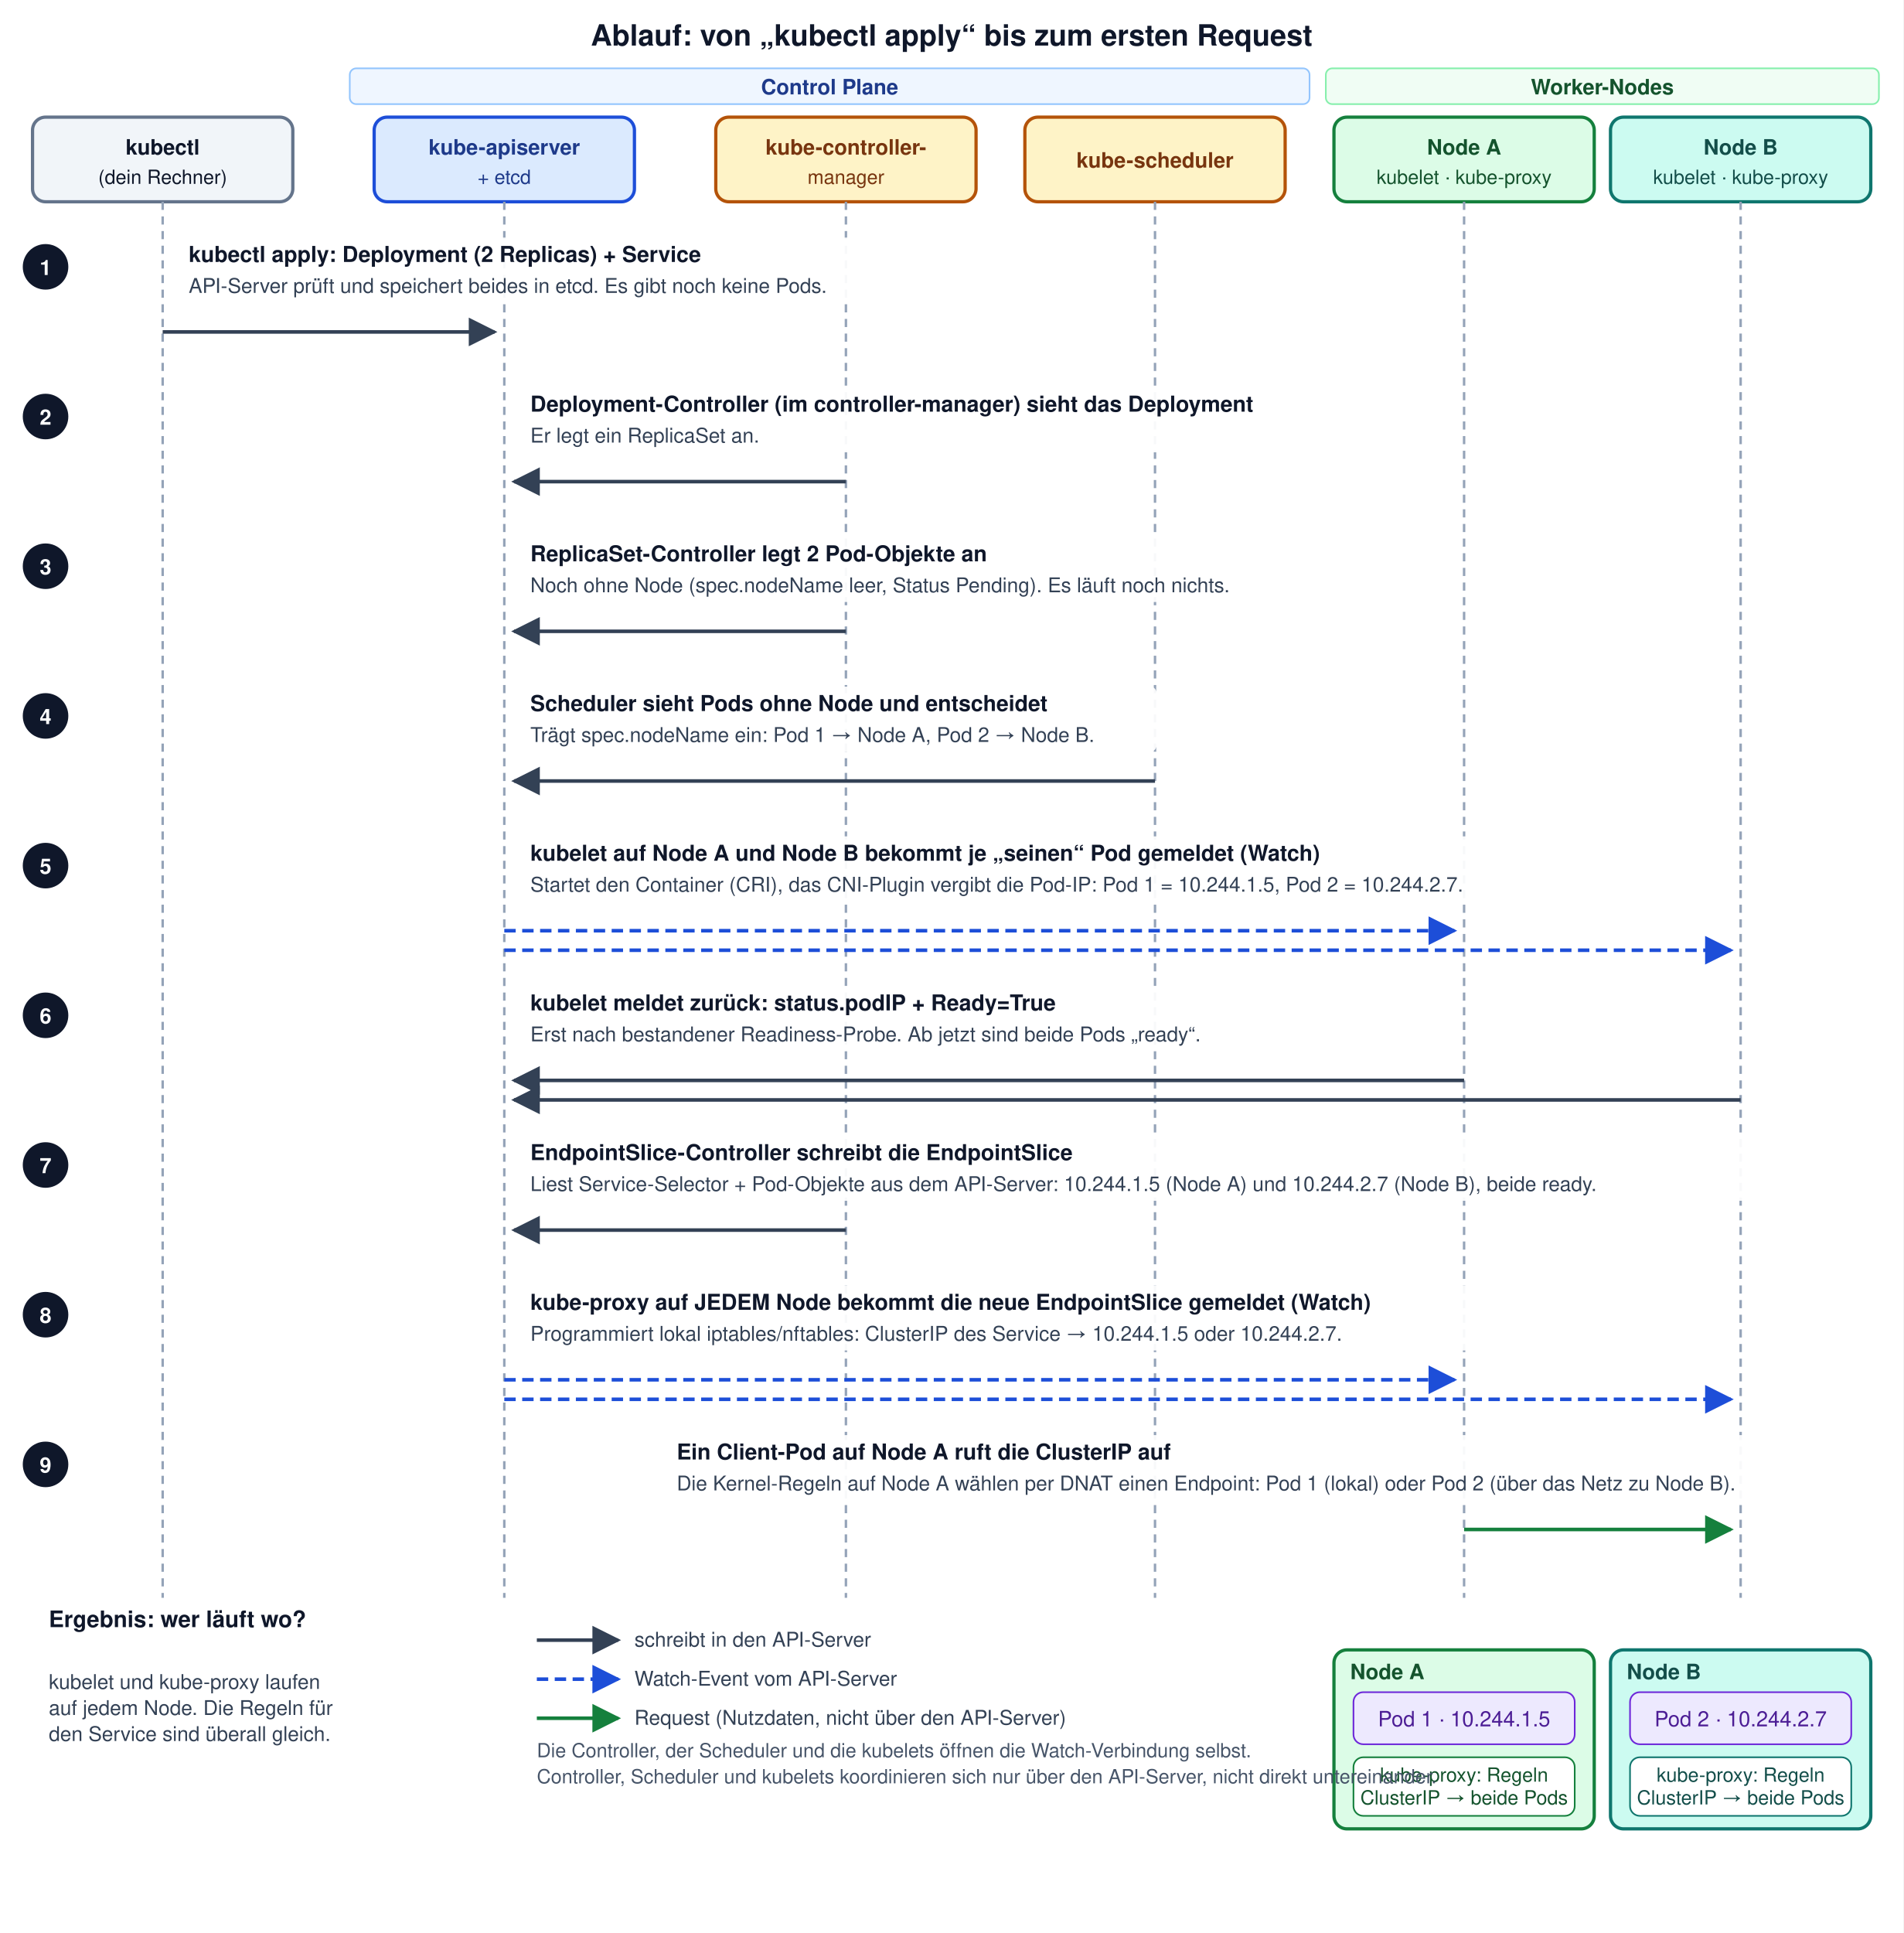
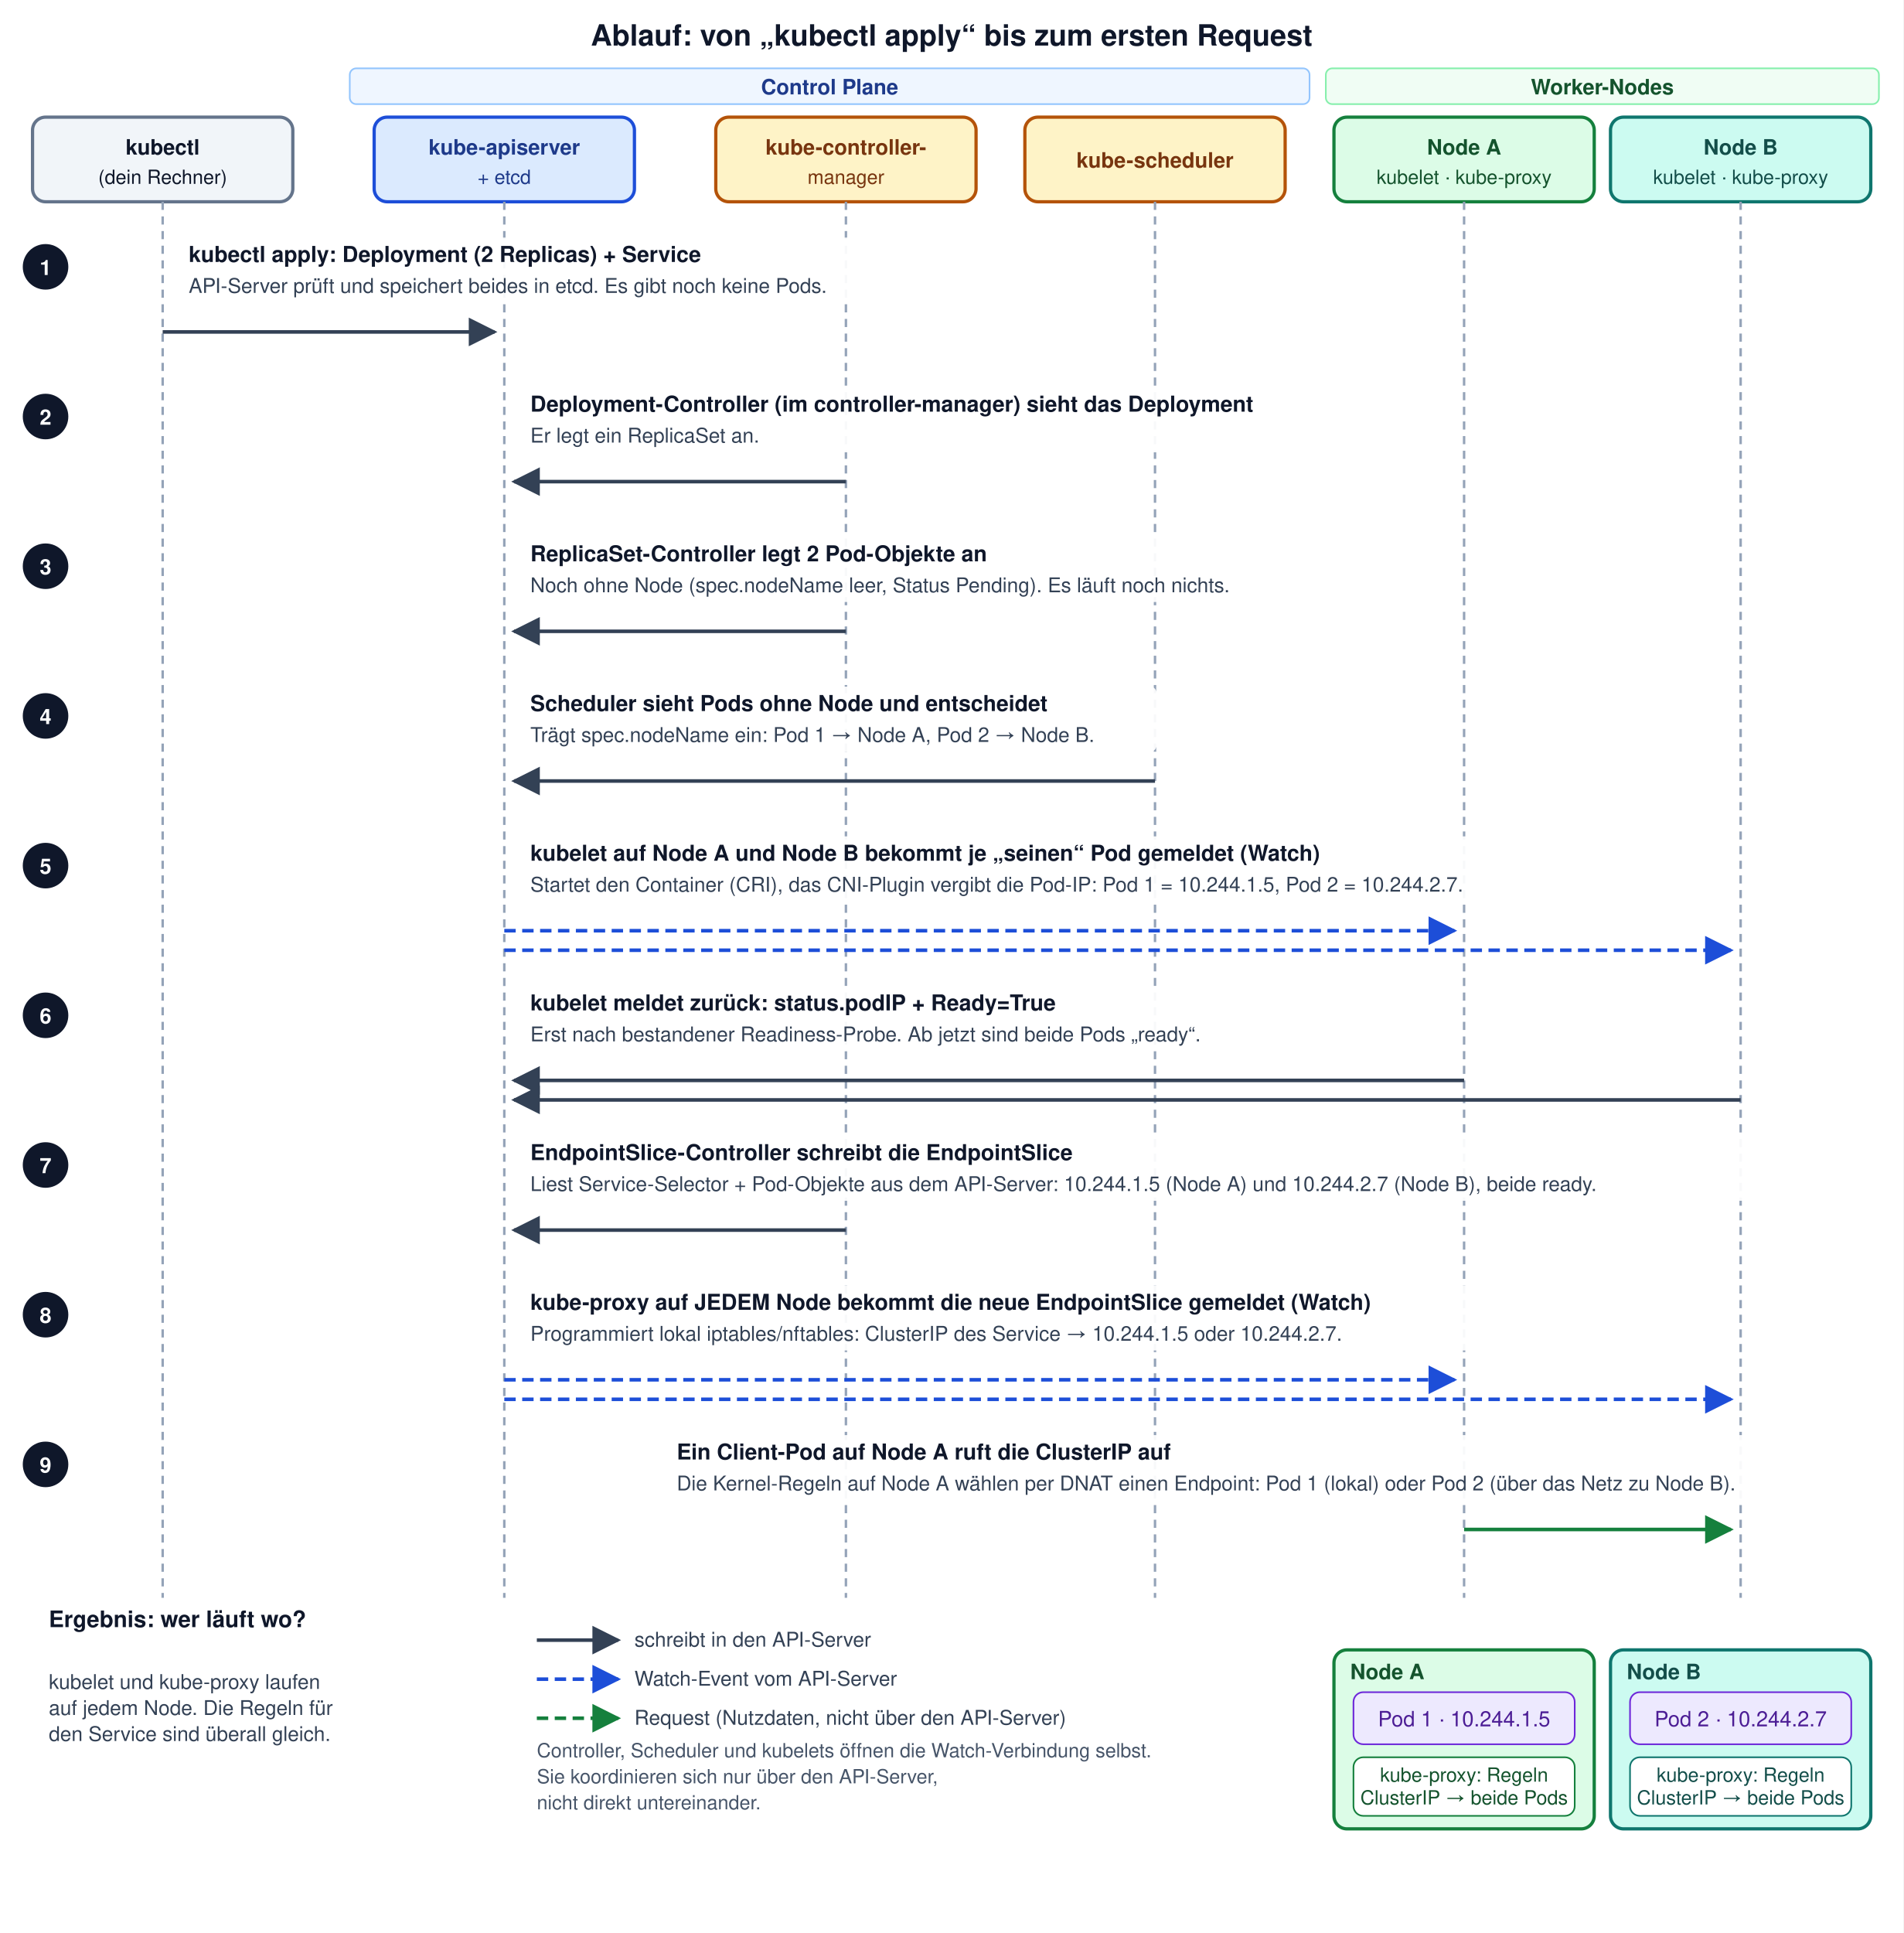
<svg xmlns="http://www.w3.org/2000/svg" viewBox="0 0 1170 1188" font-family="Helvetica, Arial, sans-serif" font-size="13">
  <defs>
    <marker id="mk" viewBox="0 0 10 10" refX="9" refY="5" markerWidth="8" markerHeight="8" orient="auto">
      <path d="M0,0 L10,5 L0,10 z" fill="#334155" />
    </marker>
    <marker id="md" viewBox="0 0 10 10" refX="9" refY="5" markerWidth="8" markerHeight="8" orient="auto">
      <path d="M0,0 L10,5 L0,10 z" fill="#1d4ed8" />
    </marker>
    <marker id="mg" viewBox="0 0 10 10" refX="9" refY="5" markerWidth="8" markerHeight="8" orient="auto">
      <path d="M0,0 L10,5 L0,10 z" fill="#15803d" />
    </marker>
  </defs>
  <rect width="1170" height="1188" fill="#ffffff" />
  <text x="585.0" y="28" text-anchor="middle" font-size="18" font-weight="bold" fill="#0f172a">Ablauf: von „kubectl apply“ bis zum ersten Request</text>
  <rect x="215" y="42" width="590" height="22" rx="4" fill="#eff6ff" stroke="#93c5fd" />
  <text x="510.0" y="58" text-anchor="middle" fill="#1e3a8a" font-weight="bold">Control Plane</text>
  <rect x="815" y="42" width="340" height="22" rx="4" fill="#f0fdf4" stroke="#86efac" />
  <text x="985.0" y="58" text-anchor="middle" fill="#14532d" font-weight="bold">Worker-Nodes</text>
  <rect x="20" y="72" width="160" height="52" rx="8" fill="#f1f5f9" stroke="#64748b" stroke-width="2" />
  <text x="100" y="95" text-anchor="middle" font-weight="bold" fill="#0f172a">kubectl</text>
  <text x="100" y="113" text-anchor="middle" fill="#0f172a" font-size="12">(dein Rechner)</text>
  <line x1="100" y1="124" x2="100" y2="982" stroke="#94a3b8" stroke-width="1.5" stroke-dasharray="5 4" />
  <rect x="230" y="72" width="160" height="52" rx="8" fill="#dbeafe" stroke="#1d4ed8" stroke-width="2" />
  <text x="310" y="95" text-anchor="middle" font-weight="bold" fill="#1e3a8a">kube-apiserver</text>
  <text x="310" y="113" text-anchor="middle" fill="#1e3a8a" font-size="12">+ etcd</text>
  <line x1="310" y1="124" x2="310" y2="982" stroke="#94a3b8" stroke-width="1.5" stroke-dasharray="5 4" />
  <rect x="440" y="72" width="160" height="52" rx="8" fill="#fef3c7" stroke="#b45309" stroke-width="2" />
  <text x="520" y="95" text-anchor="middle" font-weight="bold" fill="#78350f">kube-controller-</text>
  <text x="520" y="113" text-anchor="middle" fill="#78350f" font-size="12">manager</text>
  <line x1="520" y1="124" x2="520" y2="982" stroke="#94a3b8" stroke-width="1.5" stroke-dasharray="5 4" />
  <rect x="630" y="72" width="160" height="52" rx="8" fill="#fef3c7" stroke="#b45309" stroke-width="2" />
  <text x="710" y="103" text-anchor="middle" font-weight="bold" fill="#78350f">kube-scheduler</text>
  <line x1="710" y1="124" x2="710" y2="982" stroke="#94a3b8" stroke-width="1.5" stroke-dasharray="5 4" />
  <rect x="820" y="72" width="160" height="52" rx="8" fill="#dcfce7" stroke="#15803d" stroke-width="2" />
  <text x="900" y="95" text-anchor="middle" font-weight="bold" fill="#14532d">Node A</text>
  <text x="900" y="113" text-anchor="middle" fill="#14532d" font-size="12">kubelet · kube-proxy</text>
  <line x1="900" y1="124" x2="900" y2="982" stroke="#94a3b8" stroke-width="1.5" stroke-dasharray="5 4" />
  <rect x="990" y="72" width="160" height="52" rx="8" fill="#ccfbf1" stroke="#0f766e" stroke-width="2" />
  <text x="1070" y="95" text-anchor="middle" font-weight="bold" fill="#134e4a">Node B</text>
  <text x="1070" y="113" text-anchor="middle" fill="#134e4a" font-size="12">kubelet · kube-proxy</text>
  <line x1="1070" y1="124" x2="1070" y2="982" stroke="#94a3b8" stroke-width="1.5" stroke-dasharray="5 4" />
  <rect x="110" y="146" width="475.5" height="40" rx="4" fill="#ffffff" fill-opacity="0.93" />
  <text x="116" y="161" font-weight="bold" fill="#0f172a" font-size="13.5">kubectl apply: Deployment (2 Replicas) + Service</text>
  <text x="116" y="180" fill="#334155" font-size="12.5">API-Server prüft und speichert beides in etcd. Es gibt noch keine Pods.</text>
  <circle cx="28" cy="164" r="14" fill="#0f172a" />
  <text x="28" y="169" text-anchor="middle" fill="#fff" font-weight="bold">1</text>
  <line x1="100" y1="204" x2="304" y2="204" stroke="#334155" stroke-width="2.2" marker-end="url(#mk)" />
  <rect x="320" y="238" width="483.32" height="40" rx="4" fill="#ffffff" fill-opacity="0.93" />
  <text x="326" y="253" font-weight="bold" fill="#0f172a" font-size="13.5">Deployment-Controller (im controller-manager) sieht das Deployment</text>
  <text x="326" y="272" fill="#334155" font-size="12.5">Er legt ein ReplicaSet an.</text>
  <circle cx="28" cy="256" r="14" fill="#0f172a" />
  <text x="28" y="261" text-anchor="middle" fill="#fff" font-weight="bold">2</text>
  <line x1="520" y1="296" x2="316" y2="296" stroke="#334155" stroke-width="2.2" marker-end="url(#mk)" />
  <rect x="320" y="330" width="495.0" height="40" rx="4" fill="#ffffff" fill-opacity="0.93" />
  <text x="326" y="345" font-weight="bold" fill="#0f172a" font-size="13.5">ReplicaSet-Controller legt 2 Pod-Objekte an</text>
  <text x="326" y="364" fill="#334155" font-size="12.5">Noch ohne Node (spec.nodeName leer, Status Pending). Es läuft noch nichts.</text>
  <circle cx="28" cy="348" r="14" fill="#0f172a" />
  <text x="28" y="353" text-anchor="middle" fill="#fff" font-weight="bold">3</text>
  <line x1="520" y1="388" x2="316" y2="388" stroke="#334155" stroke-width="2.2" marker-end="url(#mk)" />
  <rect x="320" y="422" width="391.0" height="40" rx="4" fill="#ffffff" fill-opacity="0.93" />
  <text x="326" y="437" font-weight="bold" fill="#0f172a" font-size="13.5">Scheduler sieht Pods ohne Node und entscheidet</text>
  <text x="326" y="456" fill="#334155" font-size="12.5">Trägt spec.nodeName ein:  Pod 1 → Node A,  Pod 2 → Node B.</text>
  <circle cx="28" cy="440" r="14" fill="#0f172a" />
  <text x="28" y="445" text-anchor="middle" fill="#fff" font-weight="bold">4</text>
  <line x1="710" y1="480" x2="316" y2="480" stroke="#334155" stroke-width="2.2" marker-end="url(#mk)" />
  <rect x="320" y="514" width="683.5" height="40" rx="4" fill="#ffffff" fill-opacity="0.93" />
  <text x="326" y="529" font-weight="bold" fill="#0f172a" font-size="13.5">kubelet auf Node A und Node B bekommt je „seinen“ Pod gemeldet (Watch)</text>
  <text x="326" y="548" fill="#334155" font-size="12.5">Startet den Container (CRI), das CNI-Plugin vergibt die Pod-IP: Pod 1 = 10.244.1.5, Pod 2 = 10.244.2.7.</text>
  <circle cx="28" cy="532" r="14" fill="#0f172a" />
  <text x="28" y="537" text-anchor="middle" fill="#fff" font-weight="bold">5</text>
  <line x1="310" y1="572" x2="894" y2="572" stroke="#1d4ed8" stroke-width="2.2" stroke-dasharray="7 4" marker-end="url(#md)" />
  <line x1="310" y1="584" x2="1064" y2="584" stroke="#1d4ed8" stroke-width="2.2" stroke-dasharray="7 4" marker-end="url(#md)" />
  <rect x="320" y="606" width="482.0" height="40" rx="4" fill="#ffffff" fill-opacity="0.93" />
  <text x="326" y="621" font-weight="bold" fill="#0f172a" font-size="13.5">kubelet meldet zurück: status.podIP + Ready=True</text>
  <text x="326" y="640" fill="#334155" font-size="12.5">Erst nach bestandener Readiness-Probe. Ab jetzt sind beide Pods „ready“.</text>
  <circle cx="28" cy="624" r="14" fill="#0f172a" />
  <text x="28" y="629" text-anchor="middle" fill="#fff" font-weight="bold">6</text>
  <line x1="900" y1="664" x2="316" y2="664" stroke="#334155" stroke-width="2.2" marker-end="url(#mk)" />
  <line x1="1070" y1="676" x2="316" y2="676" stroke="#334155" stroke-width="2.2" marker-end="url(#mk)" />
  <rect x="320" y="698" width="755.0" height="40" rx="4" fill="#ffffff" fill-opacity="0.93" />
  <text x="326" y="713" font-weight="bold" fill="#0f172a" font-size="13.5">EndpointSlice-Controller schreibt die EndpointSlice</text>
  <text x="326" y="732" fill="#334155" font-size="12.5">Liest Service-Selector + Pod-Objekte aus dem API-Server: 10.244.1.5 (Node A) und 10.244.2.7 (Node B), beide ready.</text>
  <circle cx="28" cy="716" r="14" fill="#0f172a" />
  <text x="28" y="721" text-anchor="middle" fill="#fff" font-weight="bold">7</text>
  <line x1="520" y1="756" x2="316" y2="756" stroke="#334155" stroke-width="2.2" marker-end="url(#mk)" />
  <rect x="320" y="790" width="592.5" height="40" rx="4" fill="#ffffff" fill-opacity="0.93" />
  <text x="326" y="805" font-weight="bold" fill="#0f172a" font-size="13.5">kube-proxy auf JEDEM Node bekommt die neue EndpointSlice gemeldet (Watch)</text>
  <text x="326" y="824" fill="#334155" font-size="12.5">Programmiert lokal iptables/nftables: ClusterIP des Service → 10.244.1.5 oder 10.244.2.7.</text>
  <circle cx="28" cy="808" r="14" fill="#0f172a" />
  <text x="28" y="813" text-anchor="middle" fill="#fff" font-weight="bold">8</text>
  <line x1="310" y1="848" x2="894" y2="848" stroke="#1d4ed8" stroke-width="2.2" stroke-dasharray="7 4" marker-end="url(#md)" />
  <line x1="310" y1="860" x2="1064" y2="860" stroke="#1d4ed8" stroke-width="2.2" stroke-dasharray="7 4" marker-end="url(#md)" />
  <rect x="410.0" y="882" width="742.0" height="40" rx="4" fill="#ffffff" fill-opacity="0.93" />
  <text x="416.0" y="897" font-weight="bold" fill="#0f172a" font-size="13.5">Ein Client-Pod auf Node A ruft die ClusterIP auf</text>
  <text x="416.0" y="916" fill="#334155" font-size="12.5">Die Kernel-Regeln auf Node A wählen per DNAT einen Endpoint: Pod 1 (lokal) oder Pod 2 (über das Netz zu Node B).</text>
  <circle cx="28" cy="900" r="14" fill="#0f172a" />
  <text x="28" y="905" text-anchor="middle" fill="#fff" font-weight="bold">9</text>
  <line x1="900" y1="940" x2="1064" y2="940" stroke="#15803d" stroke-width="2.2" marker-end="url(#mg)" />
  <text x="30" y="1000" font-weight="bold" fill="#0f172a" font-size="14">Ergebnis: wer läuft wo?</text>
  <rect x="820" y="1014" width="160" height="110" rx="8" fill="#dcfce7" stroke="#15803d" stroke-width="2" />
  <text x="830" y="1032" font-weight="bold" fill="#14532d">Node A</text>
  <rect x="832" y="1040" width="136" height="32" rx="6" fill="#ede9fe" stroke="#6d28d9" />
  <text x="900" y="1061" text-anchor="middle" fill="#4c1d95">Pod 1 · 10.244.1.5</text>
  <rect x="832" y="1080" width="136" height="36" rx="6" fill="#ffffff" stroke="#15803d" />
  <text x="900" y="1095" text-anchor="middle" fill="#14532d" font-size="12">kube-proxy: Regeln</text>
  <text x="900" y="1109" text-anchor="middle" fill="#14532d" font-size="12">ClusterIP → beide Pods</text>
  <rect x="990" y="1014" width="160" height="110" rx="8" fill="#ccfbf1" stroke="#0f766e" stroke-width="2" />
  <text x="1000" y="1032" font-weight="bold" fill="#134e4a">Node B</text>
  <rect x="1002" y="1040" width="136" height="32" rx="6" fill="#ede9fe" stroke="#6d28d9" />
  <text x="1070" y="1061" text-anchor="middle" fill="#4c1d95">Pod 2 · 10.244.2.7</text>
  <rect x="1002" y="1080" width="136" height="36" rx="6" fill="#ffffff" stroke="#0f766e" />
  <text x="1070" y="1095" text-anchor="middle" fill="#134e4a" font-size="12">kube-proxy: Regeln</text>
  <text x="1070" y="1109" text-anchor="middle" fill="#134e4a" font-size="12">ClusterIP → beide Pods</text>
  <text x="30" y="1038" fill="#334155" font-size="12.5">kubelet und kube-proxy laufen</text>
  <text x="30" y="1054" fill="#334155" font-size="12.5">auf jedem Node. Die Regeln für</text>
  <text x="30" y="1070" fill="#334155" font-size="12.5">den Service sind überall gleich.</text>
  <line x1="330" y1="1008" x2="380" y2="1008" stroke="#334155" stroke-width="2.2" marker-end="url(#mk)" />
  <text x="390" y="1012" fill="#334155" font-size="12.5">schreibt in den API-Server</text>
  <line x1="330" y1="1032" x2="380" y2="1032" stroke="#1d4ed8" stroke-width="2.2" stroke-dasharray="7 4" marker-end="url(#md)" />
  <text x="390" y="1036" fill="#334155" font-size="12.5">Watch-Event vom API-Server</text>
-   <line x1="330" y1="1056" x2="380" y2="1056" stroke="#15803d" stroke-width="2.2" marker-end="url(#mg)" />
+   <line x1="330" y1="1056" x2="380" y2="1056" stroke="#15803d" stroke-width="2.2" stroke-dasharray="7 4" marker-end="url(#mg)" />
  <text x="390" y="1060" fill="#334155" font-size="12.5">Request (Nutzdaten, nicht über den API-Server)</text>
-   <text x="330" y="1080" fill="#475569" font-size="12">Die Controller, der Scheduler und die kubelets öffnen die Watch-Verbindung selbst.</text>
-   <text x="330" y="1096" fill="#475569" font-size="12">Controller, Scheduler und kubelets koordinieren sich nur über den API-Server, nicht direkt untereinander.</text>
+   <text x="330" y="1080" fill="#475569" font-size="12">Controller, Scheduler und kubelets öffnen die Watch-Verbindung selbst.</text>
+   <text x="330" y="1096" fill="#475569" font-size="12">Sie koordinieren sich nur über den API-Server,</text>
+   <text x="330" y="1112" fill="#475569" font-size="12">nicht direkt untereinander.</text>
</svg>
